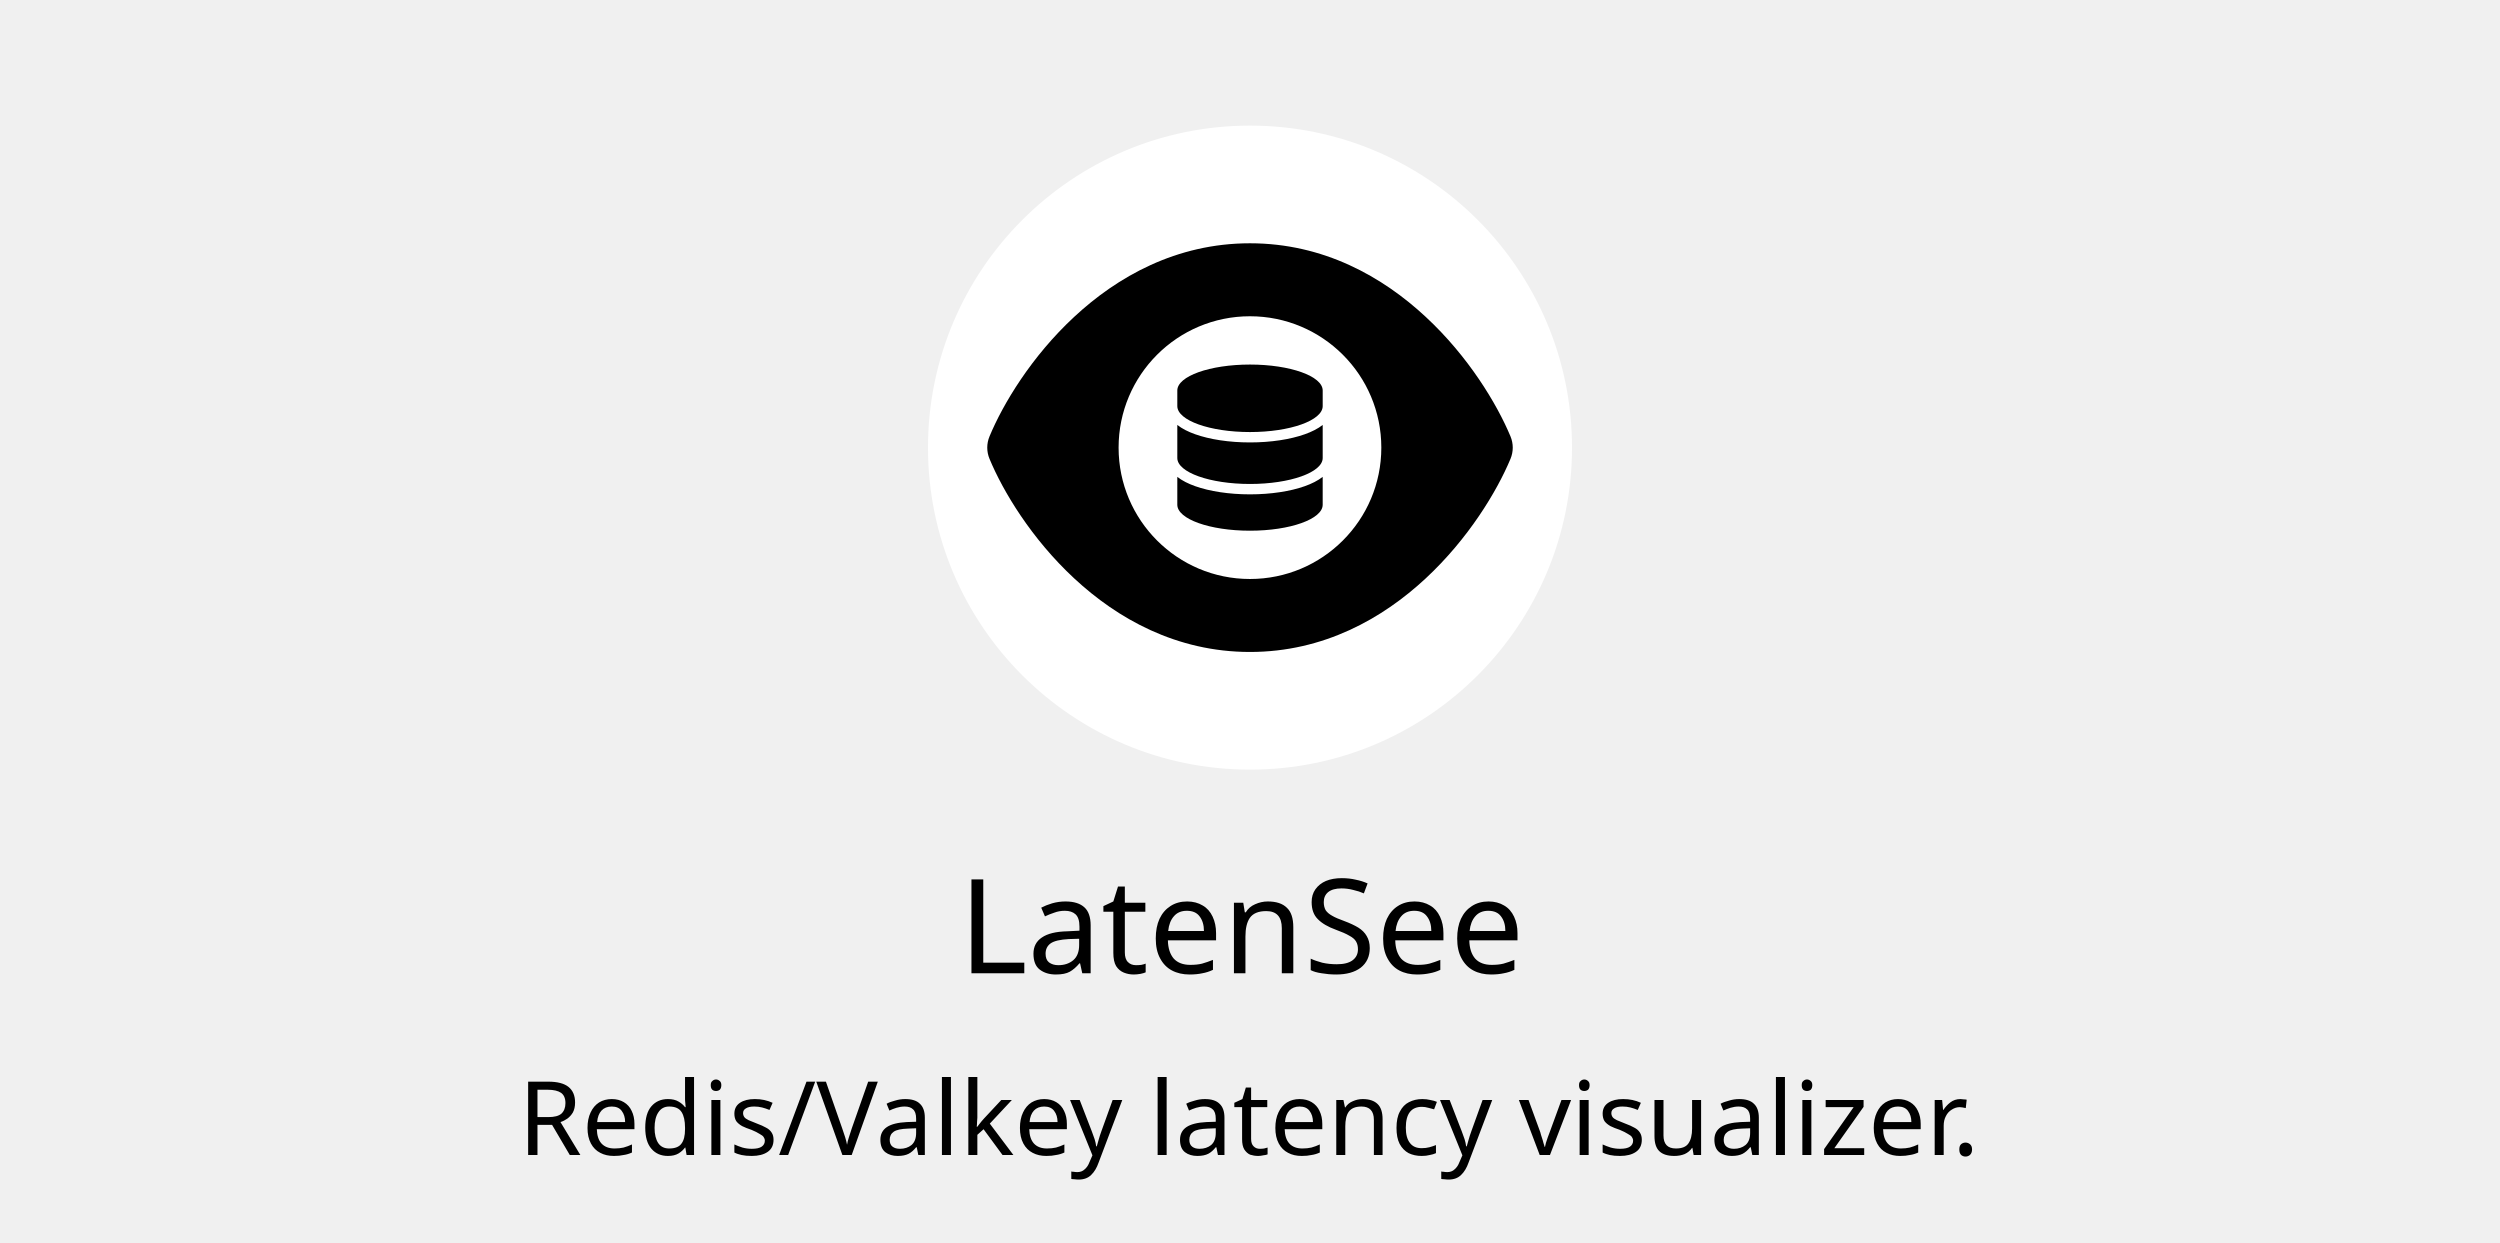
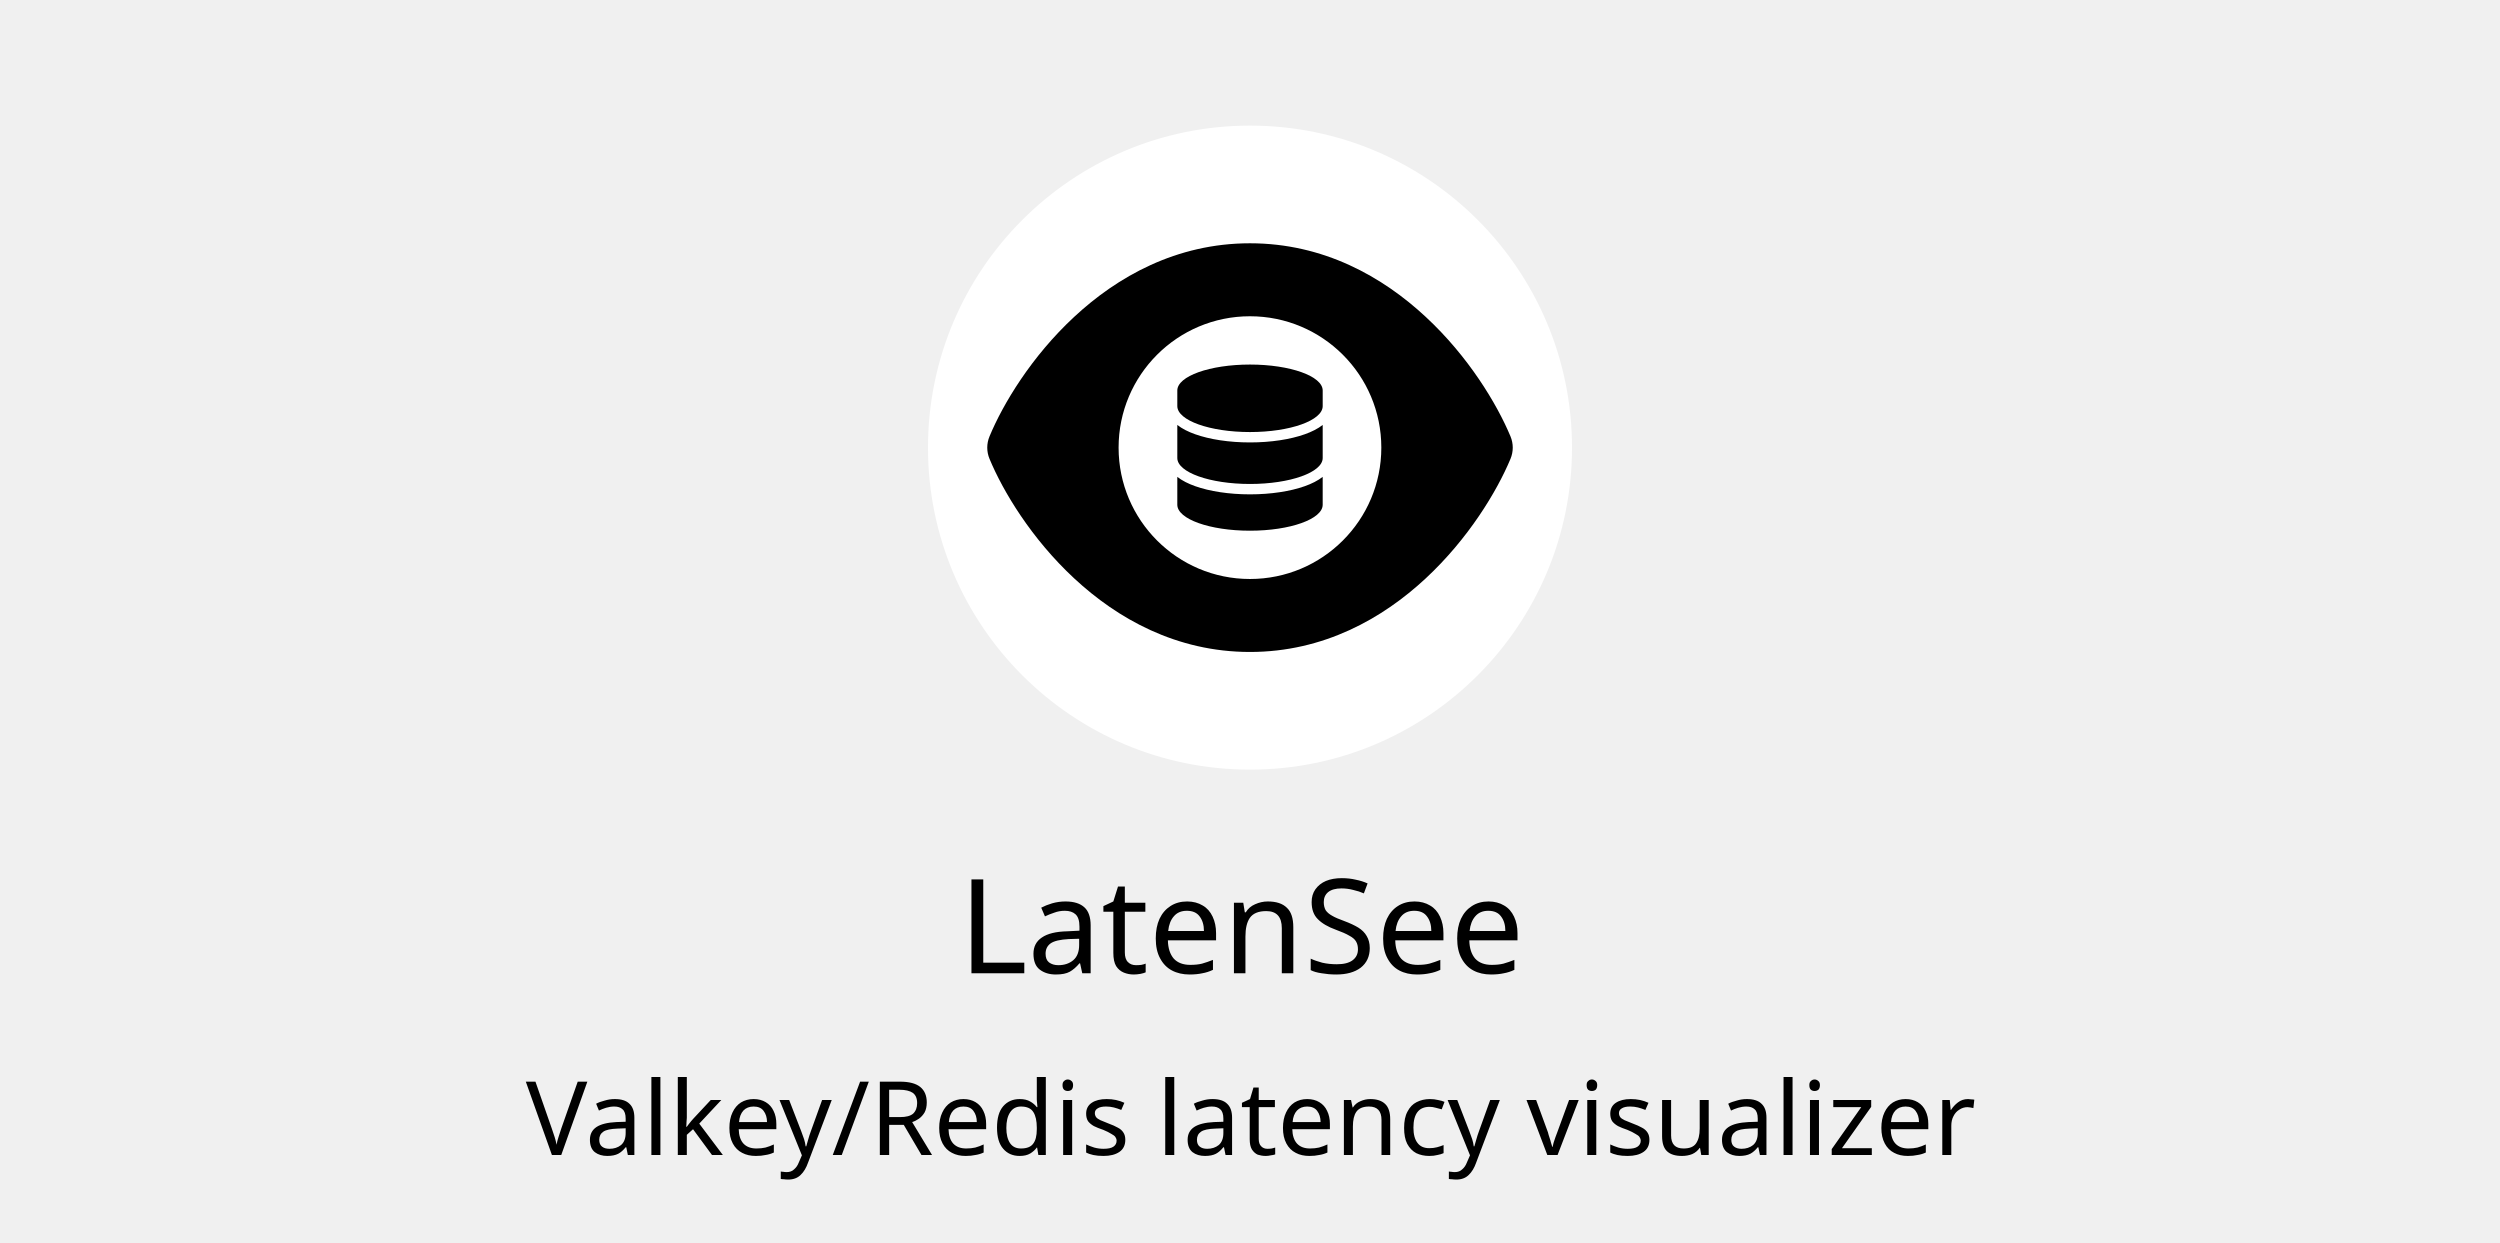
<svg xmlns="http://www.w3.org/2000/svg" width="474.997" height="236.13" viewBox="0 0 125.676 62.476" version="1.1" id="svg1" xml:space="preserve">
  <defs id="defs1">
    <filter style="color-interpolation-filters:sRGB" id="filter13" x="-0.153" y="-0.178" width="1.306" height="1.357">
      <feFlood result="flood" in="SourceGraphic" flood-opacity="0.729" flood-color="rgb(0,0,0)" id="feFlood12" />
      <feGaussianBlur result="blur" in="SourceGraphic" stdDeviation="3" id="feGaussianBlur12" />
      <feOffset result="offset" in="blur" dx="0" dy="0" id="feOffset12" />
      <feComposite result="comp1" operator="in" in="flood" in2="offset" id="feComposite12" />
      <feComposite result="comp2" operator="over" in="SourceGraphic" in2="comp1" id="feComposite13" />
    </filter>
    <filter style="color-interpolation-filters:sRGB" id="filter20" x="-0.173" y="-0.279" width="1.345" height="1.558">
      <feFlood result="flood" in="SourceGraphic" flood-opacity="0.73" flood-color="rgb(0,0,0)" id="feFlood19" />
      <feGaussianBlur result="blur" in="SourceGraphic" stdDeviation="3" id="feGaussianBlur19" />
      <feOffset result="offset" in="blur" dx="0" dy="0" id="feOffset19" />
      <feComposite result="comp1" operator="in" in="offset" in2="flood" id="feComposite19" />
      <feComposite result="comp2" operator="over" in="SourceGraphic" in2="comp1" id="feComposite20" />
    </filter>
    <filter style="color-interpolation-filters:sRGB" id="filter46" x="-0.051" y="-0.249" width="1.102" height="1.498">
      <feFlood result="flood" in="SourceGraphic" flood-opacity="0.729" flood-color="rgb(0,0,0)" id="feFlood45" />
      <feGaussianBlur result="blur" in="SourceGraphic" stdDeviation="1.4" id="feGaussianBlur45" />
      <feOffset result="offset" in="blur" dx="0" dy="0" id="feOffset45" />
      <feComposite result="comp1" operator="in" in="flood" in2="offset" id="feComposite45" />
      <feComposite result="comp2" operator="over" in="SourceGraphic" in2="comp1" id="feComposite46" />
    </filter>
    <filter style="color-interpolation-filters:sRGB;" id="filter13-3" x="-0.153" y="-0.178" width="1.306" height="1.357">
      <feFlood result="flood" in="SourceGraphic" flood-opacity="0.729" flood-color="rgb(0,0,0)" id="feFlood12-6" />
      <feGaussianBlur result="blur" in="SourceGraphic" stdDeviation="3" id="feGaussianBlur12-7" />
      <feOffset result="offset" in="blur" dx="0" dy="0" id="feOffset12-5" />
      <feComposite result="comp1" operator="in" in="flood" in2="offset" id="feComposite12-3" />
      <feComposite result="comp2" operator="over" in="SourceGraphic" in2="comp1" id="feComposite13-5" />
    </filter>
    <filter style="color-interpolation-filters:sRGB;" id="filter20-6" x="-0.173" y="-0.279" width="1.345" height="1.558">
      <feFlood result="flood" in="SourceGraphic" flood-opacity="0.73" flood-color="rgb(0,0,0)" id="feFlood19-2" />
      <feGaussianBlur result="blur" in="SourceGraphic" stdDeviation="3" id="feGaussianBlur19-9" />
      <feOffset result="offset" in="blur" dx="0" dy="0" id="feOffset19-1" />
      <feComposite result="comp1" operator="in" in="offset" in2="flood" id="feComposite19-2" />
      <feComposite result="comp2" operator="over" in="SourceGraphic" in2="comp1" id="feComposite20-7" />
    </filter>
    <filter style="color-interpolation-filters:sRGB;" id="filter46-0" x="-0.051" y="-0.249" width="1.102" height="1.498">
      <feFlood result="flood" in="SourceGraphic" flood-opacity="0.729" flood-color="rgb(0,0,0)" id="feFlood45-9" />
      <feGaussianBlur result="blur" in="SourceGraphic" stdDeviation="1.4" id="feGaussianBlur45-3" />
      <feOffset result="offset" in="blur" dx="0" dy="0" id="feOffset45-6" />
      <feComposite result="comp1" operator="in" in="flood" in2="offset" id="feComposite45-0" />
      <feComposite result="comp2" operator="over" in="SourceGraphic" in2="comp1" id="feComposite46-6" />
    </filter>
  </defs>
  <g id="layer1" transform="translate(-47.64134,-22.43695)">
    <text xml:space="preserve" style="font-size:6.603px;font-family:'-apple-system', BlinkMacSystemFont, 'Segoe UI', 'Noto Sans', Helvetica, Arial, sans-serif, 'Apple Color Emoji', 'Segoe UI Emoji';fill:#000000;fill-opacity:1;stroke:none;stroke-width:6.949;paint-order:stroke markers fill" x="95.836" y="71.365" id="text1">
      <tspan id="tspan1" style="font-style:normal;font-variant:normal;font-weight:500;font-stretch:normal;font-family:'-apple-system', BlinkMacSystemFont, 'Segoe UI', 'Noto Sans', Helvetica, Arial, sans-serif, 'Apple Color Emoji', 'Segoe UI Emoji';fill:#000000;fill-opacity:1;stroke:none;stroke-width:6.949" x="95.836" y="71.365">LatenSee</tspan>
    </text>
-     <text xml:space="preserve" style="font-size:5.149px;font-family:'-apple-system', BlinkMacSystemFont, 'Segoe UI', 'Noto Sans', Helvetica, Arial, sans-serif, 'Apple Color Emoji', 'Segoe UI Emoji';fill:#000000;fill-opacity:1;stroke:none;stroke-width:5.418;paint-order:stroke markers fill" x="73.693" y="80.502" id="text2">
-       <tspan id="tspan2" style="font-style:normal;font-variant:normal;font-weight:normal;font-stretch:normal;font-family:'-apple-system', BlinkMacSystemFont, 'Segoe UI', 'Noto Sans', Helvetica, Arial, sans-serif, 'Apple Color Emoji', 'Segoe UI Emoji';fill:#000000;fill-opacity:1;stroke:none;stroke-width:5.418" x="73.693" y="80.502">Redis/Valkey latency visualizer.</tspan>
+     <text xml:space="preserve" style="font-size:5.149px;font-family:'-apple-system', BlinkMacSystemFont, 'Segoe UI', 'Noto Sans', Helvetica, Arial, sans-serif, 'Apple Color Emoji', 'Segoe UI Emoji';fill:#000000;fill-opacity:1;stroke:none;stroke-width:5.418;paint-order:stroke markers fill" x="74.074" y="80.502" id="text2">
+       <tspan id="tspan2" style="font-style:normal;font-variant:normal;font-weight:normal;font-stretch:normal;font-family:'-apple-system', BlinkMacSystemFont, 'Segoe UI', 'Noto Sans', Helvetica, Arial, sans-serif, 'Apple Color Emoji', 'Segoe UI Emoji';fill:#000000;fill-opacity:1;stroke:none;stroke-width:5.418" x="74.074" y="80.502">Valkey/Redis latency visualizer</tspan>
    </text>
    <g id="layer1-3" transform="matrix(0.2389899,0,0,0.2389899,85.75546,9.781849)">
      <circle style="fill:#ffffff;fill-opacity:1;stroke:none;stroke-width:0.034;-inkscape-stroke:none;stop-color:#000000" id="path10324" cx="103.452" cy="147.108" r="67.733" />
      <g id="g419" transform="matrix(1.146223,0,0,1.146223,-15.12708,-21.51063)">
        <path d="m 116.792,136.627 v 2.859 c 0,2.632 -5.973,4.764 -13.34,4.764 -7.367,0 -13.34,-2.132 -13.34,-4.764 v -2.859 c 0,-2.632 5.973,-4.764 13.34,-4.764 7.367,0 13.34,2.132 13.34,4.764 z m -3.264,8.022 c 1.239,-0.441 2.376,-1.006 3.264,-1.703 v 6.068 c 0,2.632 -5.973,4.764 -13.34,4.764 -7.367,0 -13.34,-2.132 -13.34,-4.764 v -6.068 c 0.887,0.703 2.025,1.263 3.263,1.703 2.674,0.953 6.235,1.507 10.076,1.507 3.841,0 7.402,-0.554 10.076,-1.507 z m -23.416,7.825 c 0.887,0.703 2.025,1.263 3.263,1.703 2.674,0.953 6.235,1.507 10.076,1.507 3.841,0 7.402,-0.554 10.076,-1.507 1.239,-0.441 2.376,-1.006 3.264,-1.703 v 5.116 c 0,2.632 -5.973,4.764 -13.34,4.764 -7.367,0 -13.34,-2.132 -13.34,-4.764 z" id="path295" style="stroke-width:0.06" />
        <path d="m 103.444,109.609 c -13.527,0 -24.358,6.161 -32.243,13.493 -7.835,7.266 -13.075,15.971 -15.552,21.947 -0.552,1.323 -0.552,2.796 0,4.118 2.478,5.976 7.718,14.682 15.552,21.947 7.885,7.332 18.716,13.493 32.243,13.493 13.527,0 24.358,-6.161 32.243,-13.493 7.835,-7.282 13.075,-15.971 15.569,-21.947 0.552,-1.323 0.552,-2.796 0,-4.118 -2.494,-5.976 -7.734,-14.682 -15.569,-21.947 -7.885,-7.332 -18.716,-13.493 -32.243,-13.493 z m -24.107,37.5 c 0,-13.314 10.793,-24.107 24.107,-24.107 13.314,0 24.107,10.793 24.107,24.107 0,13.314 -10.793,24.107 -24.107,24.107 -13.314,0 -24.107,-10.793 -24.107,-24.107 z" id="path304" style="stroke-width:0.167" />
      </g>
    </g>
  </g>
</svg>
